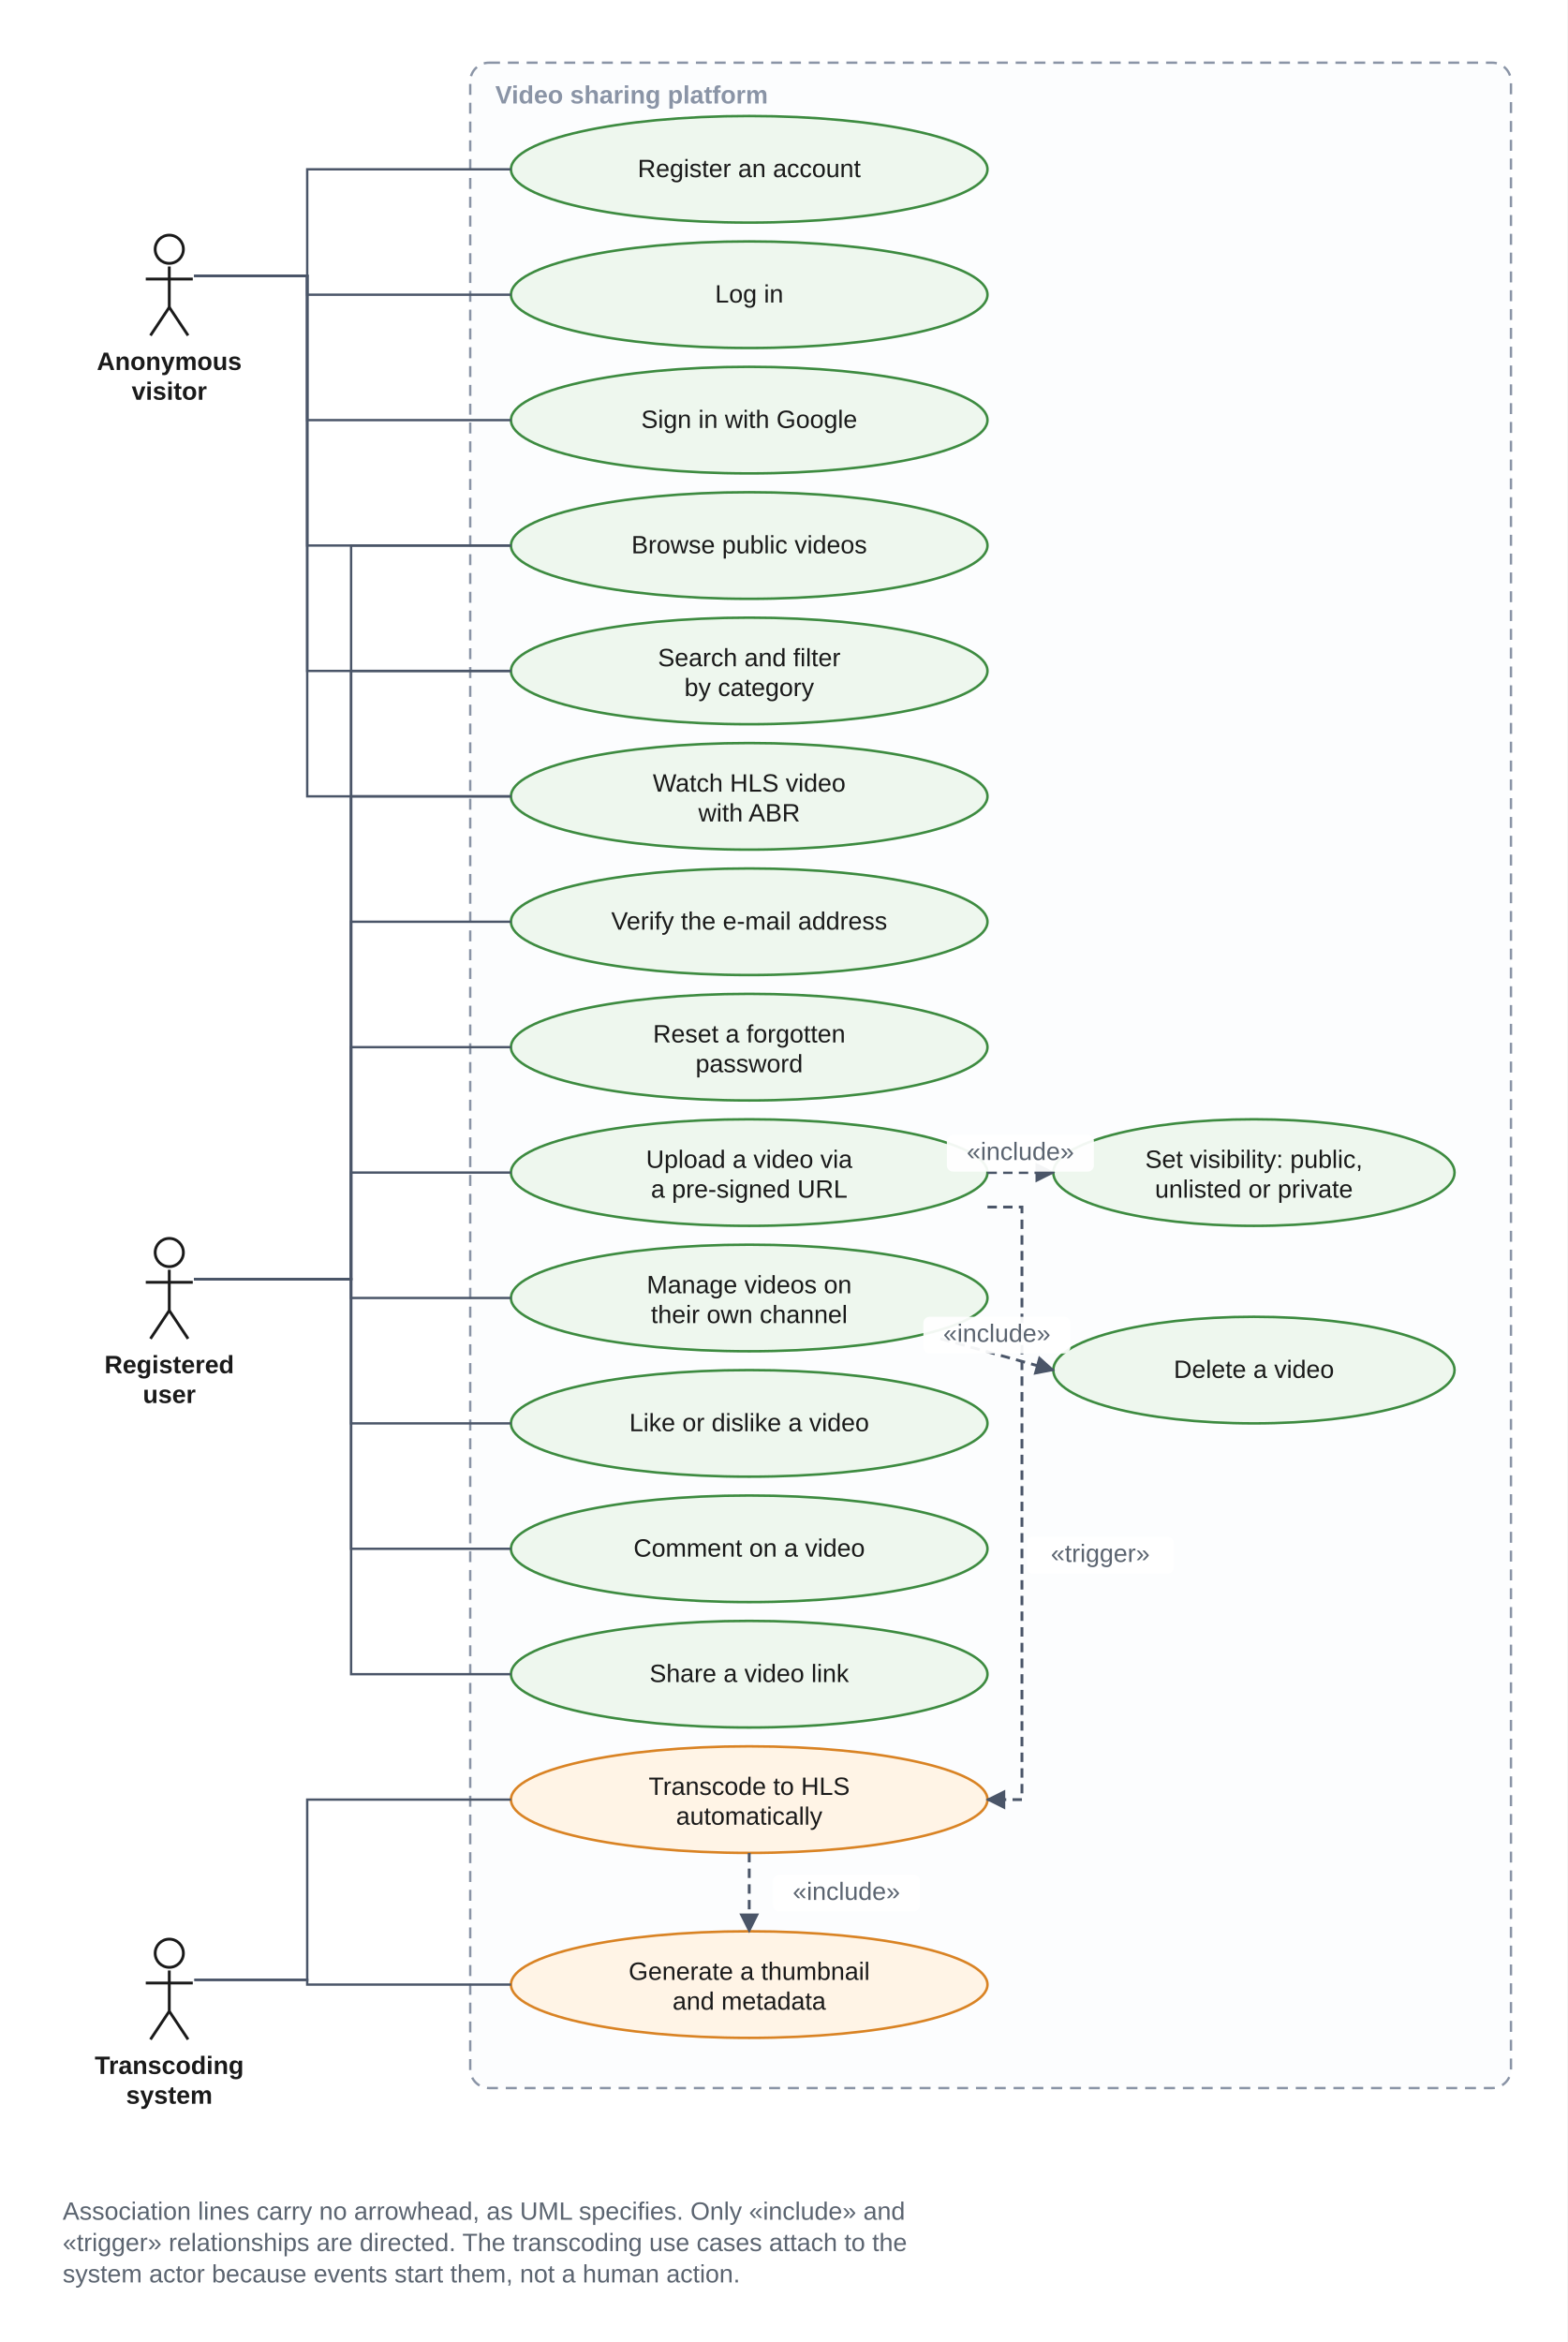
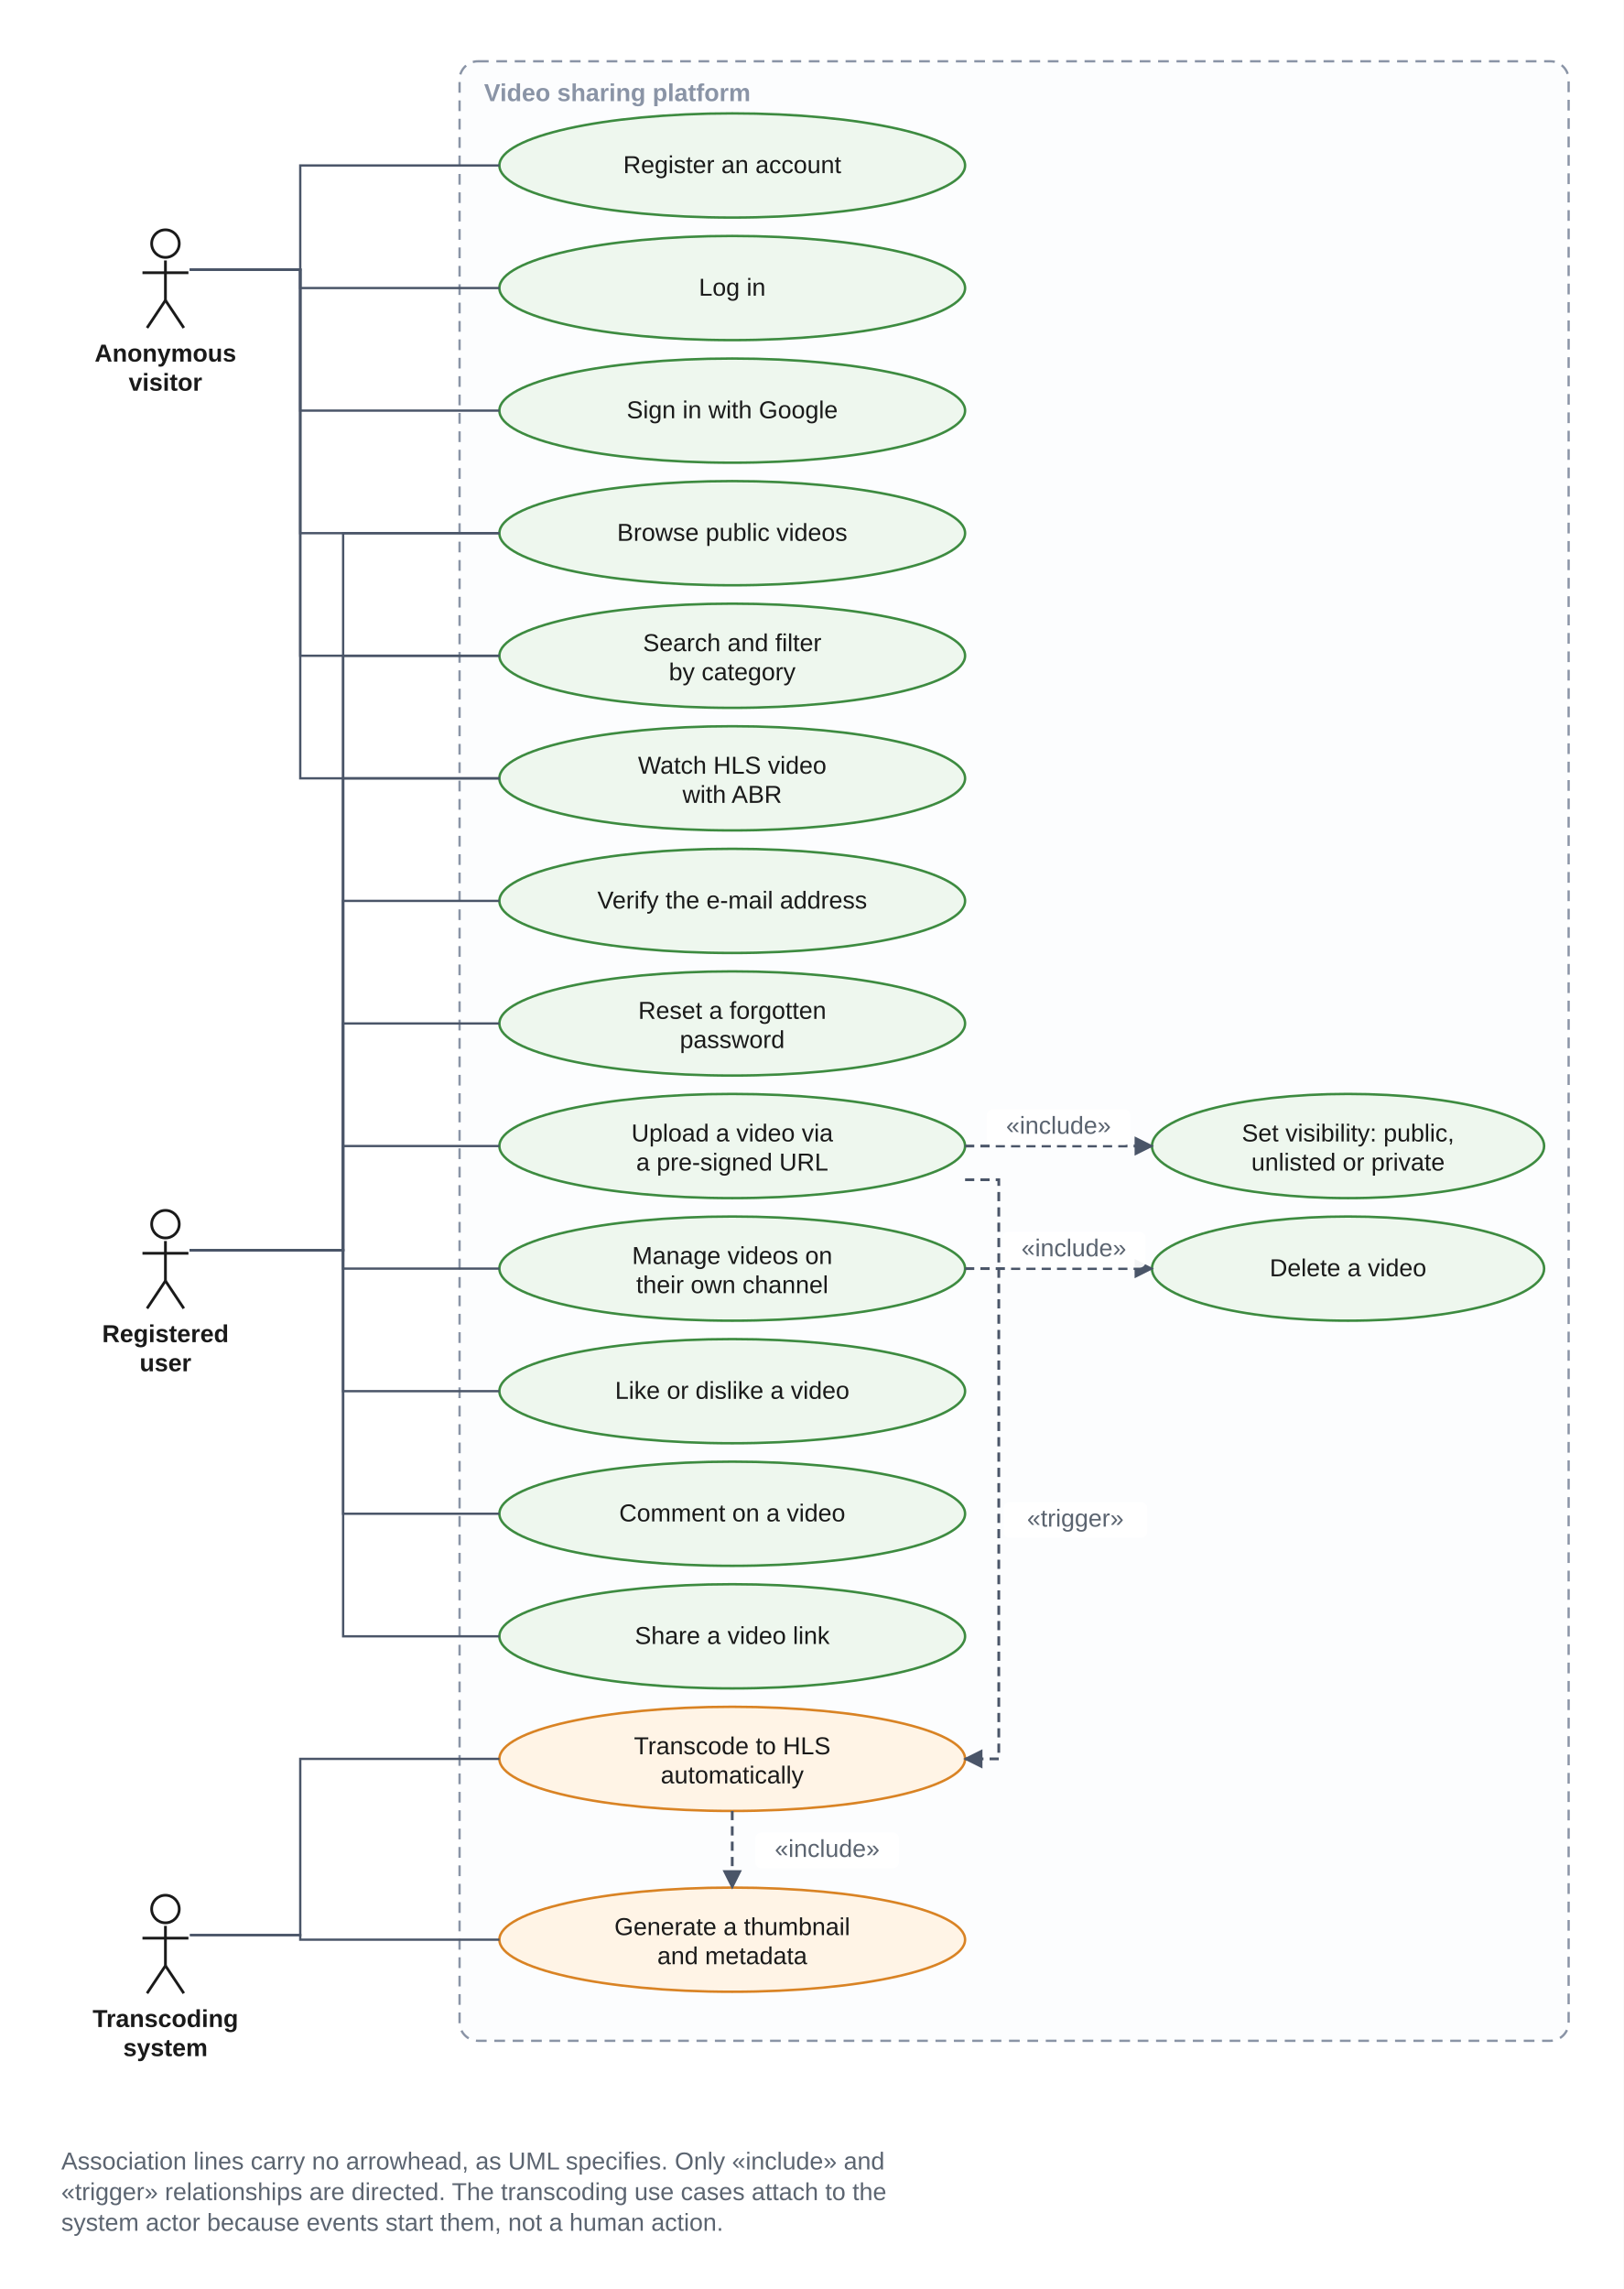
- <svg xmlns="http://www.w3.org/2000/svg" width="1000" height="1494" viewBox="0 0 1000 1494">
+ <svg xmlns="http://www.w3.org/2000/svg" width="1060" height="1494" viewBox="0 0 1060 1494">
  <defs>
    <marker id="arrow" viewBox="0 0 10 10" refX="9" refY="5" markerWidth="7" markerHeight="7" orient="auto-start-reverse">
      <path d="M 0 0 L 10 5 L 0 10 z" fill="#4a5568" />
    </marker>
  </defs>
-   <rect width="1000" height="1494" fill="#ffffff" />
-   <rect x="300" y="40" width="664" height="1292" rx="12" fill="#fcfdfe" stroke="#8a94a6" stroke-width="1.5" stroke-dasharray="7 5" />
+   <rect width="1060" height="1494" fill="#ffffff" />
+   <rect x="300" y="40" width="724" height="1292" rx="12" fill="#fcfdfe" stroke="#8a94a6" stroke-width="1.5" stroke-dasharray="7 5" />
  <text x="316" y="66.0" font-family="Arial, Helvetica, sans-serif" font-size="16" font-weight="bold" fill="#8a94a6" text-anchor="start">Video sharing platform</text>
  <ellipse cx="478" cy="108" rx="152" ry="34" fill="#eef7ee" stroke="#3d8b40" stroke-width="1.6" />
  <text x="478" y="113.0" font-family="Arial, Helvetica, sans-serif" font-size="16" font-weight="normal" fill="#1a1a1a" text-anchor="middle">Register an account</text>
  <ellipse cx="478" cy="188" rx="152" ry="34" fill="#eef7ee" stroke="#3d8b40" stroke-width="1.6" />
  <text x="478" y="193.0" font-family="Arial, Helvetica, sans-serif" font-size="16" font-weight="normal" fill="#1a1a1a" text-anchor="middle">Log in</text>
  <ellipse cx="478" cy="268" rx="152" ry="34" fill="#eef7ee" stroke="#3d8b40" stroke-width="1.6" />
  <text x="478" y="273.0" font-family="Arial, Helvetica, sans-serif" font-size="16" font-weight="normal" fill="#1a1a1a" text-anchor="middle">Sign in with Google</text>
  <ellipse cx="478" cy="348" rx="152" ry="34" fill="#eef7ee" stroke="#3d8b40" stroke-width="1.6" />
  <text x="478" y="353.0" font-family="Arial, Helvetica, sans-serif" font-size="16" font-weight="normal" fill="#1a1a1a" text-anchor="middle">Browse public videos</text>
  <ellipse cx="478" cy="428" rx="152" ry="34" fill="#eef7ee" stroke="#3d8b40" stroke-width="1.6" />
  <text x="478" y="425.0" font-family="Arial, Helvetica, sans-serif" font-size="16" font-weight="normal" fill="#1a1a1a" text-anchor="middle">Search and filter</text>
  <text x="478" y="444.0" font-family="Arial, Helvetica, sans-serif" font-size="16" font-weight="normal" fill="#1a1a1a" text-anchor="middle">by category</text>
  <ellipse cx="478" cy="508" rx="152" ry="34" fill="#eef7ee" stroke="#3d8b40" stroke-width="1.6" />
  <text x="478" y="505.0" font-family="Arial, Helvetica, sans-serif" font-size="16" font-weight="normal" fill="#1a1a1a" text-anchor="middle">Watch HLS video</text>
  <text x="478" y="524.0" font-family="Arial, Helvetica, sans-serif" font-size="16" font-weight="normal" fill="#1a1a1a" text-anchor="middle">with ABR</text>
  <ellipse cx="478" cy="588" rx="152" ry="34" fill="#eef7ee" stroke="#3d8b40" stroke-width="1.6" />
  <text x="478" y="593.0" font-family="Arial, Helvetica, sans-serif" font-size="16" font-weight="normal" fill="#1a1a1a" text-anchor="middle">Verify the e-mail address</text>
  <ellipse cx="478" cy="668" rx="152" ry="34" fill="#eef7ee" stroke="#3d8b40" stroke-width="1.6" />
  <text x="478" y="665.0" font-family="Arial, Helvetica, sans-serif" font-size="16" font-weight="normal" fill="#1a1a1a" text-anchor="middle">Reset a forgotten</text>
  <text x="478" y="684.0" font-family="Arial, Helvetica, sans-serif" font-size="16" font-weight="normal" fill="#1a1a1a" text-anchor="middle">password</text>
  <ellipse cx="478" cy="748" rx="152" ry="34" fill="#eef7ee" stroke="#3d8b40" stroke-width="1.6" />
  <text x="478" y="745.0" font-family="Arial, Helvetica, sans-serif" font-size="16" font-weight="normal" fill="#1a1a1a" text-anchor="middle">Upload a video via</text>
  <text x="478" y="764.0" font-family="Arial, Helvetica, sans-serif" font-size="16" font-weight="normal" fill="#1a1a1a" text-anchor="middle">a pre-signed URL</text>
  <ellipse cx="478" cy="828" rx="152" ry="34" fill="#eef7ee" stroke="#3d8b40" stroke-width="1.6" />
  <text x="478" y="825.0" font-family="Arial, Helvetica, sans-serif" font-size="16" font-weight="normal" fill="#1a1a1a" text-anchor="middle">Manage videos on</text>
  <text x="478" y="844.0" font-family="Arial, Helvetica, sans-serif" font-size="16" font-weight="normal" fill="#1a1a1a" text-anchor="middle">their own channel</text>
  <ellipse cx="478" cy="908" rx="152" ry="34" fill="#eef7ee" stroke="#3d8b40" stroke-width="1.6" />
  <text x="478" y="913.0" font-family="Arial, Helvetica, sans-serif" font-size="16" font-weight="normal" fill="#1a1a1a" text-anchor="middle">Like or dislike a video</text>
  <ellipse cx="478" cy="988" rx="152" ry="34" fill="#eef7ee" stroke="#3d8b40" stroke-width="1.6" />
  <text x="478" y="993.0" font-family="Arial, Helvetica, sans-serif" font-size="16" font-weight="normal" fill="#1a1a1a" text-anchor="middle">Comment on a video</text>
  <ellipse cx="478" cy="1068" rx="152" ry="34" fill="#eef7ee" stroke="#3d8b40" stroke-width="1.6" />
  <text x="478" y="1073.0" font-family="Arial, Helvetica, sans-serif" font-size="16" font-weight="normal" fill="#1a1a1a" text-anchor="middle">Share a video link</text>
  <ellipse cx="478" cy="1148" rx="152" ry="34" fill="#fff4e6" stroke="#d98324" stroke-width="1.6" />
  <text x="478" y="1145.0" font-family="Arial, Helvetica, sans-serif" font-size="16" font-weight="normal" fill="#1a1a1a" text-anchor="middle">Transcode to HLS</text>
  <text x="478" y="1164.0" font-family="Arial, Helvetica, sans-serif" font-size="16" font-weight="normal" fill="#1a1a1a" text-anchor="middle">automatically</text>
  <ellipse cx="478" cy="1266" rx="152" ry="34" fill="#fff4e6" stroke="#d98324" stroke-width="1.6" />
  <text x="478" y="1263.0" font-family="Arial, Helvetica, sans-serif" font-size="16" font-weight="normal" fill="#1a1a1a" text-anchor="middle">Generate a thumbnail</text>
  <text x="478" y="1282.0" font-family="Arial, Helvetica, sans-serif" font-size="16" font-weight="normal" fill="#1a1a1a" text-anchor="middle">and metadata</text>
-   <ellipse cx="800" cy="748" rx="128" ry="34" fill="#eef7ee" stroke="#3d8b40" stroke-width="1.6" />
-   <text x="800" y="745.0" font-family="Arial, Helvetica, sans-serif" font-size="16" font-weight="normal" fill="#1a1a1a" text-anchor="middle">Set visibility: public,</text>
-   <text x="800" y="764.0" font-family="Arial, Helvetica, sans-serif" font-size="16" font-weight="normal" fill="#1a1a1a" text-anchor="middle">unlisted or private</text>
-   <ellipse cx="800" cy="874" rx="128" ry="34" fill="#eef7ee" stroke="#3d8b40" stroke-width="1.6" />
-   <text x="800" y="879.0" font-family="Arial, Helvetica, sans-serif" font-size="16" font-weight="normal" fill="#1a1a1a" text-anchor="middle">Delete a video</text>
+   <ellipse cx="880" cy="748" rx="128" ry="34" fill="#eef7ee" stroke="#3d8b40" stroke-width="1.6" />
+   <text x="880" y="745.0" font-family="Arial, Helvetica, sans-serif" font-size="16" font-weight="normal" fill="#1a1a1a" text-anchor="middle">Set visibility: public,</text>
+   <text x="880" y="764.0" font-family="Arial, Helvetica, sans-serif" font-size="16" font-weight="normal" fill="#1a1a1a" text-anchor="middle">unlisted or private</text>
+   <ellipse cx="880" cy="828" rx="128" ry="34" fill="#eef7ee" stroke="#3d8b40" stroke-width="1.6" />
+   <text x="880" y="833.0" font-family="Arial, Helvetica, sans-serif" font-size="16" font-weight="normal" fill="#1a1a1a" text-anchor="middle">Delete a video</text>
  <circle cx="108" cy="159" r="9" fill="none" stroke="#1a1a1a" stroke-width="1.8" />
  <path d="M 108 170 L 108 196" stroke="#1a1a1a" stroke-width="1.8" />
  <path d="M 93 178 L 123 178" stroke="#1a1a1a" stroke-width="1.8" />
  <path d="M 108 196 L 96 214" stroke="#1a1a1a" stroke-width="1.8" />
  <path d="M 108 196 L 120 214" stroke="#1a1a1a" stroke-width="1.8" />
  <text x="108" y="236.0" font-family="Arial, Helvetica, sans-serif" font-size="16" font-weight="bold" fill="#1a1a1a" text-anchor="middle">Anonymous</text>
  <text x="108" y="255.0" font-family="Arial, Helvetica, sans-serif" font-size="16" font-weight="bold" fill="#1a1a1a" text-anchor="middle">visitor</text>
  <circle cx="108" cy="799" r="9" fill="none" stroke="#1a1a1a" stroke-width="1.8" />
  <path d="M 108 810 L 108 836" stroke="#1a1a1a" stroke-width="1.8" />
  <path d="M 93 818 L 123 818" stroke="#1a1a1a" stroke-width="1.8" />
  <path d="M 108 836 L 96 854" stroke="#1a1a1a" stroke-width="1.8" />
  <path d="M 108 836 L 120 854" stroke="#1a1a1a" stroke-width="1.8" />
  <text x="108" y="876.0" font-family="Arial, Helvetica, sans-serif" font-size="16" font-weight="bold" fill="#1a1a1a" text-anchor="middle">Registered</text>
  <text x="108" y="895.0" font-family="Arial, Helvetica, sans-serif" font-size="16" font-weight="bold" fill="#1a1a1a" text-anchor="middle">user</text>
  <circle cx="108" cy="1246" r="9" fill="none" stroke="#1a1a1a" stroke-width="1.8" />
  <path d="M 108 1257 L 108 1283" stroke="#1a1a1a" stroke-width="1.8" />
  <path d="M 93 1265 L 123 1265" stroke="#1a1a1a" stroke-width="1.8" />
  <path d="M 108 1283 L 96 1301" stroke="#1a1a1a" stroke-width="1.8" />
  <path d="M 108 1283 L 120 1301" stroke="#1a1a1a" stroke-width="1.8" />
  <text x="108" y="1323.0" font-family="Arial, Helvetica, sans-serif" font-size="16" font-weight="bold" fill="#1a1a1a" text-anchor="middle">Transcoding</text>
  <text x="108" y="1342.0" font-family="Arial, Helvetica, sans-serif" font-size="16" font-weight="bold" fill="#1a1a1a" text-anchor="middle">system</text>
  <path d="M 124 176 L 196 176 L 196 108 L 326 108" fill="none" stroke="#4a5568" stroke-width="1.5" />
  <path d="M 124 176 L 196 176 L 196 188 L 326 188" fill="none" stroke="#4a5568" stroke-width="1.5" />
  <path d="M 124 176 L 196 176 L 196 268 L 326 268" fill="none" stroke="#4a5568" stroke-width="1.5" />
  <path d="M 124 176 L 196 176 L 196 348 L 326 348" fill="none" stroke="#4a5568" stroke-width="1.5" />
  <path d="M 124 176 L 196 176 L 196 428 L 326 428" fill="none" stroke="#4a5568" stroke-width="1.5" />
  <path d="M 124 176 L 196 176 L 196 508 L 326 508" fill="none" stroke="#4a5568" stroke-width="1.5" />
  <path d="M 124 816 L 224 816 L 224 348 L 326 348" fill="none" stroke="#4a5568" stroke-width="1.5" />
  <path d="M 124 816 L 224 816 L 224 428 L 326 428" fill="none" stroke="#4a5568" stroke-width="1.5" />
  <path d="M 124 816 L 224 816 L 224 508 L 326 508" fill="none" stroke="#4a5568" stroke-width="1.5" />
  <path d="M 124 816 L 224 816 L 224 588 L 326 588" fill="none" stroke="#4a5568" stroke-width="1.5" />
  <path d="M 124 816 L 224 816 L 224 668 L 326 668" fill="none" stroke="#4a5568" stroke-width="1.5" />
  <path d="M 124 816 L 224 816 L 224 748 L 326 748" fill="none" stroke="#4a5568" stroke-width="1.5" />
  <path d="M 124 816 L 224 816 L 224 828 L 326 828" fill="none" stroke="#4a5568" stroke-width="1.5" />
  <path d="M 124 816 L 224 816 L 224 908 L 326 908" fill="none" stroke="#4a5568" stroke-width="1.5" />
  <path d="M 124 816 L 224 816 L 224 988 L 326 988" fill="none" stroke="#4a5568" stroke-width="1.5" />
  <path d="M 124 816 L 224 816 L 224 1068 L 326 1068" fill="none" stroke="#4a5568" stroke-width="1.5" />
  <path d="M 124 1263 L 196 1263 L 196 1148 L 326 1148" fill="none" stroke="#4a5568" stroke-width="1.5" />
  <path d="M 124 1263 L 196 1263 L 196 1266 L 326 1266" fill="none" stroke="#4a5568" stroke-width="1.5" />
-   <path d="M 630 748 L 672 748" fill="none" stroke="#4a5568" stroke-width="1.8" stroke-dasharray="6 4" marker-end="url(#arrow)" />
-   <path d="M 600 854 L 672 874" fill="none" stroke="#4a5568" stroke-width="1.8" stroke-dasharray="6 4" marker-end="url(#arrow)" />
+   <path d="M 630 748 L 752 748" fill="none" stroke="#4a5568" stroke-width="1.8" stroke-dasharray="6 4" marker-end="url(#arrow)" />
+   <path d="M 630 828 L 752 828" fill="none" stroke="#4a5568" stroke-width="1.8" stroke-dasharray="6 4" marker-end="url(#arrow)" />
  <path d="M 630 770 L 652 770 L 652 1148 L 630 1148" fill="none" stroke="#4a5568" stroke-width="1.8" stroke-dasharray="6 4" marker-end="url(#arrow)" />
  <path d="M 478 1182 L 478 1232" fill="none" stroke="#4a5568" stroke-width="1.8" stroke-dasharray="6 4" marker-end="url(#arrow)" />
  <text x="40" y="1416.0" font-family="Arial, Helvetica, sans-serif" font-size="16" font-weight="normal" fill="#5b6470" text-anchor="start">Association lines carry no arrowhead, as UML specifies. Only «include» and</text>
  <text x="40" y="1436.0" font-family="Arial, Helvetica, sans-serif" font-size="16" font-weight="normal" fill="#5b6470" text-anchor="start">«trigger» relationships are directed. The transcoding use cases attach to the</text>
  <text x="40" y="1456.0" font-family="Arial, Helvetica, sans-serif" font-size="16" font-weight="normal" fill="#5b6470" text-anchor="start">system actor because events start them, not a human action.</text>
-   <rect x="604.1" y="724.0" width="93.8" height="23.4" rx="4" fill="#ffffff" fill-opacity="0.93" />
-   <text x="651" y="740.0" font-family="Arial, Helvetica, sans-serif" font-size="16" font-weight="normal" fill="#5b6470" text-anchor="middle">«include»</text>
-   <rect x="589.1" y="840.0" width="93.8" height="23.4" rx="4" fill="#ffffff" fill-opacity="0.93" />
-   <text x="636" y="856.0" font-family="Arial, Helvetica, sans-serif" font-size="16" font-weight="normal" fill="#5b6470" text-anchor="middle">«include»</text>
+   <rect x="644.1" y="724.0" width="93.8" height="23.4" rx="4" fill="#ffffff" fill-opacity="0.93" />
+   <text x="691" y="740.0" font-family="Arial, Helvetica, sans-serif" font-size="16" font-weight="normal" fill="#5b6470" text-anchor="middle">«include»</text>
+   <rect x="654.1" y="804.0" width="93.8" height="23.4" rx="4" fill="#ffffff" fill-opacity="0.93" />
+   <text x="701" y="820.0" font-family="Arial, Helvetica, sans-serif" font-size="16" font-weight="normal" fill="#5b6470" text-anchor="middle">«include»</text>
  <rect x="655.1" y="980.4" width="93.8" height="23.4" rx="4" fill="#ffffff" fill-opacity="0.93" />
  <text x="702" y="996.4" font-family="Arial, Helvetica, sans-serif" font-size="16" font-weight="normal" fill="#5b6470" text-anchor="middle">«trigger»</text>
  <rect x="493.1" y="1196.0" width="93.8" height="23.4" rx="4" fill="#ffffff" fill-opacity="0.93" />
  <text x="540" y="1212.0" font-family="Arial, Helvetica, sans-serif" font-size="16" font-weight="normal" fill="#5b6470" text-anchor="middle">«include»</text>
</svg>
